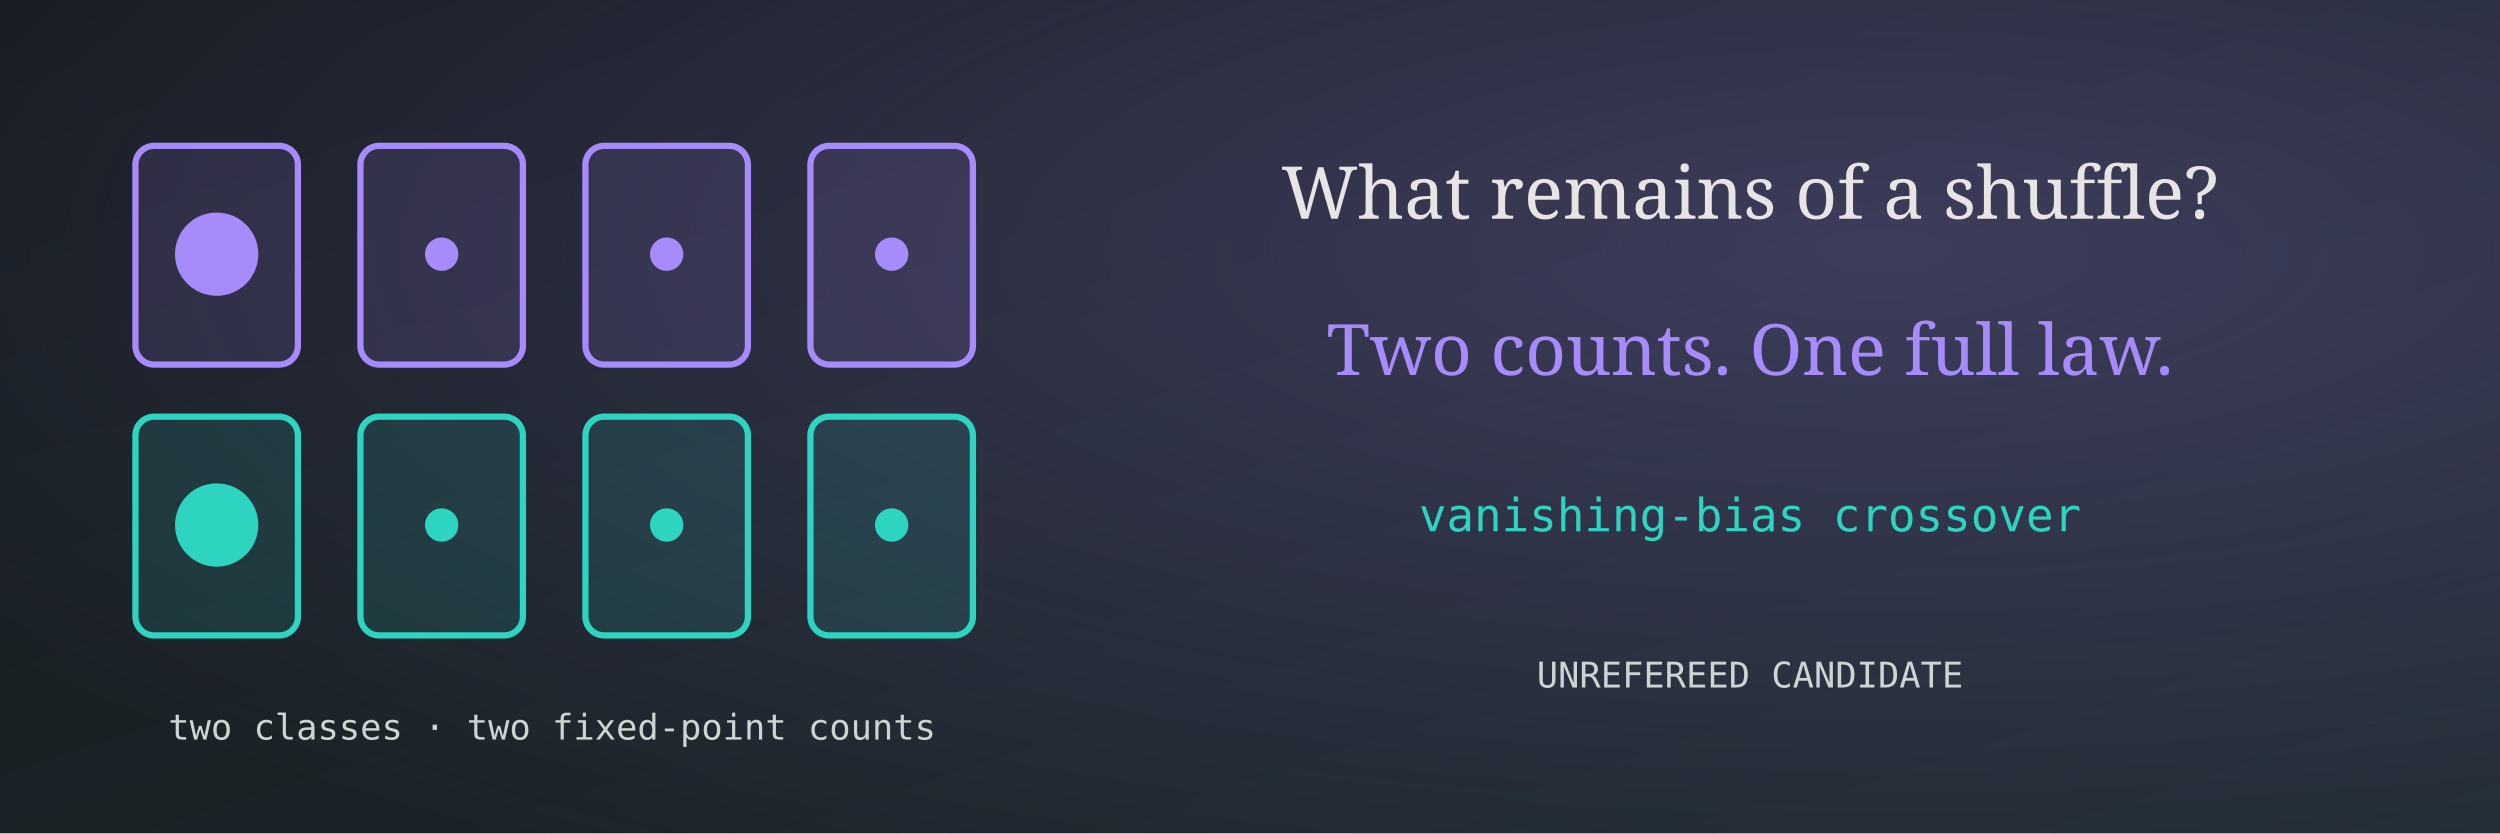
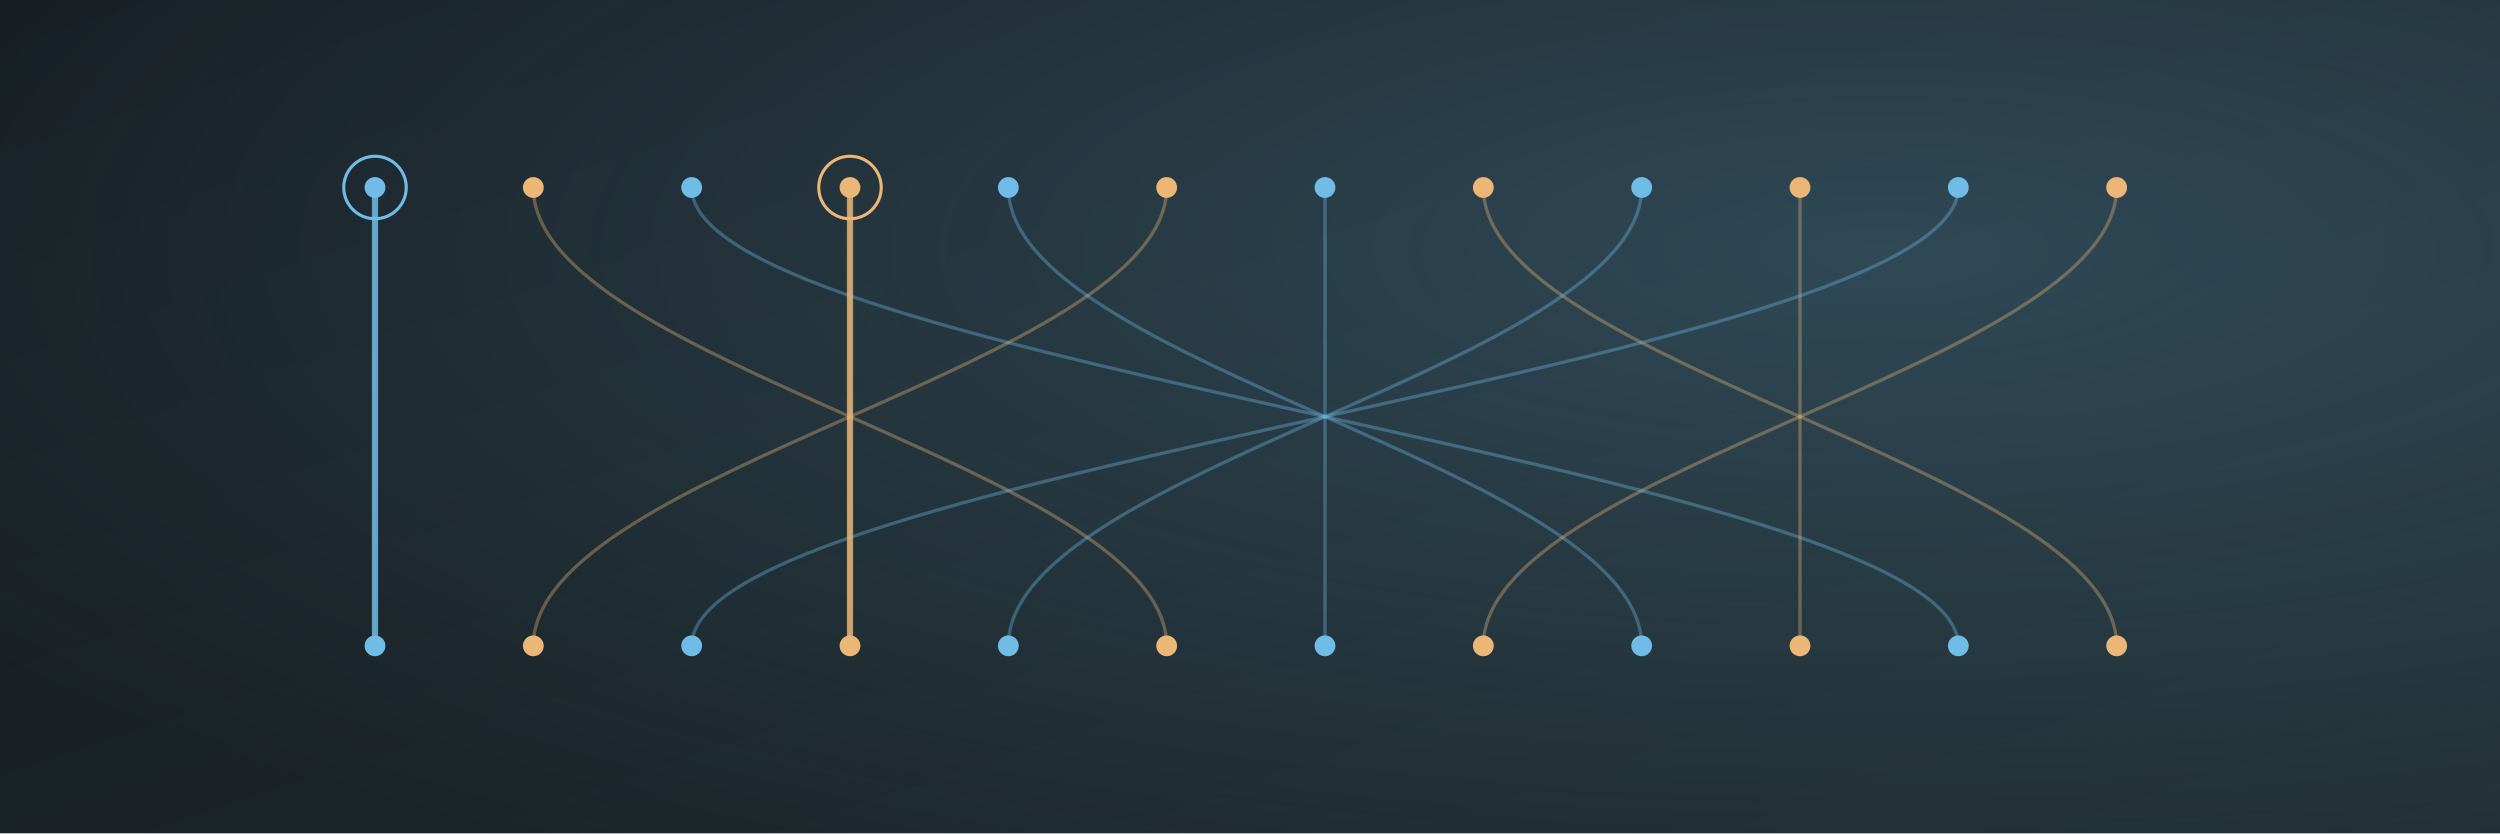
- <svg xmlns="http://www.w3.org/2000/svg" viewBox="0 0 1200 400" role="img" aria-hidden="true">
+ <svg xmlns="http://www.w3.org/2000/svg" viewBox="0 0 1200 400" role="img" aria-labelledby="art-description">
  <defs>
    <linearGradient id="bg" x1="0" y1="0" x2="1" y2="1">
      <stop offset="0" stop-color="#151a1e" />
      <stop offset="1" stop-color="#1e2a2e" />
    </linearGradient>
    <radialGradient id="glow" cx="0.75" cy="0.3" r="0.9">
-       <stop offset="0" stop-color="#a78bfa" stop-opacity="0.25" />
-       <stop offset="1" stop-color="#a78bfa" stop-opacity="0" />
+       <stop offset="0" stop-color="#70bce6" stop-opacity="0.25" />
+       <stop offset="1" stop-color="#70bce6" stop-opacity="0" />
    </radialGradient>
  </defs>
  <rect width="1200" height="400" fill="url(#bg)" />
  <rect width="1200" height="400" fill="url(#glow)" />
-   <rect x="65" y="70" width="78" height="105" rx="9" fill="#a78bfa" fill-opacity=".12" stroke="#a78bfa" stroke-width="3" />
-   <circle cx="104" cy="122" r="20" fill="#a78bfa" />
-   <rect x="173" y="70" width="78" height="105" rx="9" fill="#a78bfa" fill-opacity=".12" stroke="#a78bfa" stroke-width="3" />
-   <circle cx="212" cy="122" r="8" fill="#a78bfa" />
-   <rect x="281" y="70" width="78" height="105" rx="9" fill="#a78bfa" fill-opacity=".12" stroke="#a78bfa" stroke-width="3" />
-   <circle cx="320" cy="122" r="8" fill="#a78bfa" />
-   <rect x="389" y="70" width="78" height="105" rx="9" fill="#a78bfa" fill-opacity=".12" stroke="#a78bfa" stroke-width="3" />
-   <circle cx="428" cy="122" r="8" fill="#a78bfa" />
-   <rect x="65" y="200" width="78" height="105" rx="9" fill="#2dd4bf" fill-opacity=".12" stroke="#2dd4bf" stroke-width="3" />
-   <circle cx="104" cy="252" r="20" fill="#2dd4bf" />
-   <rect x="173" y="200" width="78" height="105" rx="9" fill="#2dd4bf" fill-opacity=".12" stroke="#2dd4bf" stroke-width="3" />
-   <circle cx="212" cy="252" r="8" fill="#2dd4bf" />
-   <rect x="281" y="200" width="78" height="105" rx="9" fill="#2dd4bf" fill-opacity=".12" stroke="#2dd4bf" stroke-width="3" />
-   <circle cx="320" cy="252" r="8" fill="#2dd4bf" />
-   <rect x="389" y="200" width="78" height="105" rx="9" fill="#2dd4bf" fill-opacity=".12" stroke="#2dd4bf" stroke-width="3" />
-   <circle cx="428" cy="252" r="8" fill="#2dd4bf" />
-   <text class="og-hide" x="265" y="355" text-anchor="middle" fill="#cbd5d1" font-family="monospace" font-size="17">two classes · two fixed-point counts</text>
-   <text class="og-hide" x="840" y="105" text-anchor="middle" fill="#e7e5e4" font-family="Georgia" font-size="35">What remains of a shuffle?</text>
-   <text class="og-hide" x="840" y="180" text-anchor="middle" fill="#a78bfa" font-family="Georgia" font-size="34">Two counts. One full law.</text>
-   <text class="og-hide" x="840" y="255" text-anchor="middle" fill="#2dd4bf" font-family="monospace" font-size="22">vanishing-bias crossover</text>
-   <text class="og-hide" x="840" y="330" text-anchor="middle" fill="#cbd5d1" font-family="monospace" font-size="17">UNREFEREED CANDIDATE</text>
+   <path d="M180 90 C180 175,180 225,180 310" fill="none" stroke="#70bce6" stroke-width="1.6" opacity="0.36" stroke-linecap="round" />
+   <circle cx="180" cy="90" r="5" fill="#70bce6" opacity="1" />
+   <circle cx="180" cy="310" r="5" fill="#70bce6" opacity="1" />
+   <path d="M256 90 C256 175,560 225,560 310" fill="none" stroke="#ebb676" stroke-width="1.6" opacity="0.36" stroke-linecap="round" />
+   <circle cx="256" cy="90" r="5" fill="#ebb676" opacity="1" />
+   <circle cx="560" cy="310" r="5" fill="#ebb676" opacity="1" />
+   <path d="M332 90 C332 175,940 225,940 310" fill="none" stroke="#70bce6" stroke-width="1.6" opacity="0.36" stroke-linecap="round" />
+   <circle cx="332" cy="90" r="5" fill="#70bce6" opacity="1" />
+   <circle cx="940" cy="310" r="5" fill="#70bce6" opacity="1" />
+   <path d="M408 90 C408 175,408 225,408 310" fill="none" stroke="#ebb676" stroke-width="1.6" opacity="0.36" stroke-linecap="round" />
+   <circle cx="408" cy="90" r="5" fill="#ebb676" opacity="1" />
+   <circle cx="408" cy="310" r="5" fill="#ebb676" opacity="1" />
+   <path d="M484 90 C484 175,788 225,788 310" fill="none" stroke="#70bce6" stroke-width="1.6" opacity="0.36" stroke-linecap="round" />
+   <circle cx="484" cy="90" r="5" fill="#70bce6" opacity="1" />
+   <circle cx="788" cy="310" r="5" fill="#70bce6" opacity="1" />
+   <path d="M560 90 C560 175,256 225,256 310" fill="none" stroke="#ebb676" stroke-width="1.6" opacity="0.36" stroke-linecap="round" />
+   <circle cx="560" cy="90" r="5" fill="#ebb676" opacity="1" />
+   <circle cx="256" cy="310" r="5" fill="#ebb676" opacity="1" />
+   <path d="M636 90 C636 175,636 225,636 310" fill="none" stroke="#70bce6" stroke-width="1.6" opacity="0.36" stroke-linecap="round" />
+   <circle cx="636" cy="90" r="5" fill="#70bce6" opacity="1" />
+   <circle cx="636" cy="310" r="5" fill="#70bce6" opacity="1" />
+   <path d="M712 90 C712 175,1016 225,1016 310" fill="none" stroke="#ebb676" stroke-width="1.6" opacity="0.36" stroke-linecap="round" />
+   <circle cx="712" cy="90" r="5" fill="#ebb676" opacity="1" />
+   <circle cx="1016" cy="310" r="5" fill="#ebb676" opacity="1" />
+   <path d="M788 90 C788 175,484 225,484 310" fill="none" stroke="#70bce6" stroke-width="1.6" opacity="0.36" stroke-linecap="round" />
+   <circle cx="788" cy="90" r="5" fill="#70bce6" opacity="1" />
+   <circle cx="484" cy="310" r="5" fill="#70bce6" opacity="1" />
+   <path d="M864 90 C864 175,864 225,864 310" fill="none" stroke="#ebb676" stroke-width="1.6" opacity="0.36" stroke-linecap="round" />
+   <circle cx="864" cy="90" r="5" fill="#ebb676" opacity="1" />
+   <circle cx="864" cy="310" r="5" fill="#ebb676" opacity="1" />
+   <path d="M940 90 C940 175,332 225,332 310" fill="none" stroke="#70bce6" stroke-width="1.6" opacity="0.36" stroke-linecap="round" />
+   <circle cx="940" cy="90" r="5" fill="#70bce6" opacity="1" />
+   <circle cx="332" cy="310" r="5" fill="#70bce6" opacity="1" />
+   <path d="M1016 90 C1016 175,712 225,712 310" fill="none" stroke="#ebb676" stroke-width="1.6" opacity="0.36" stroke-linecap="round" />
+   <circle cx="1016" cy="90" r="5" fill="#ebb676" opacity="1" />
+   <circle cx="712" cy="310" r="5" fill="#ebb676" opacity="1" />
+   <path d="M180 90 V310" fill="none" stroke="#70bce6" stroke-width="3" opacity="0.8" stroke-linecap="round" />
+   <circle cx="180" cy="90" r="15" fill="none" stroke="#70bce6" stroke-width="1.5" />
+   <path d="M408 90 V310" fill="none" stroke="#ebb676" stroke-width="3" opacity="0.8" stroke-linecap="round" />
+   <circle cx="408" cy="90" r="15" fill="none" stroke="#ebb676" stroke-width="1.5" />
</svg>
